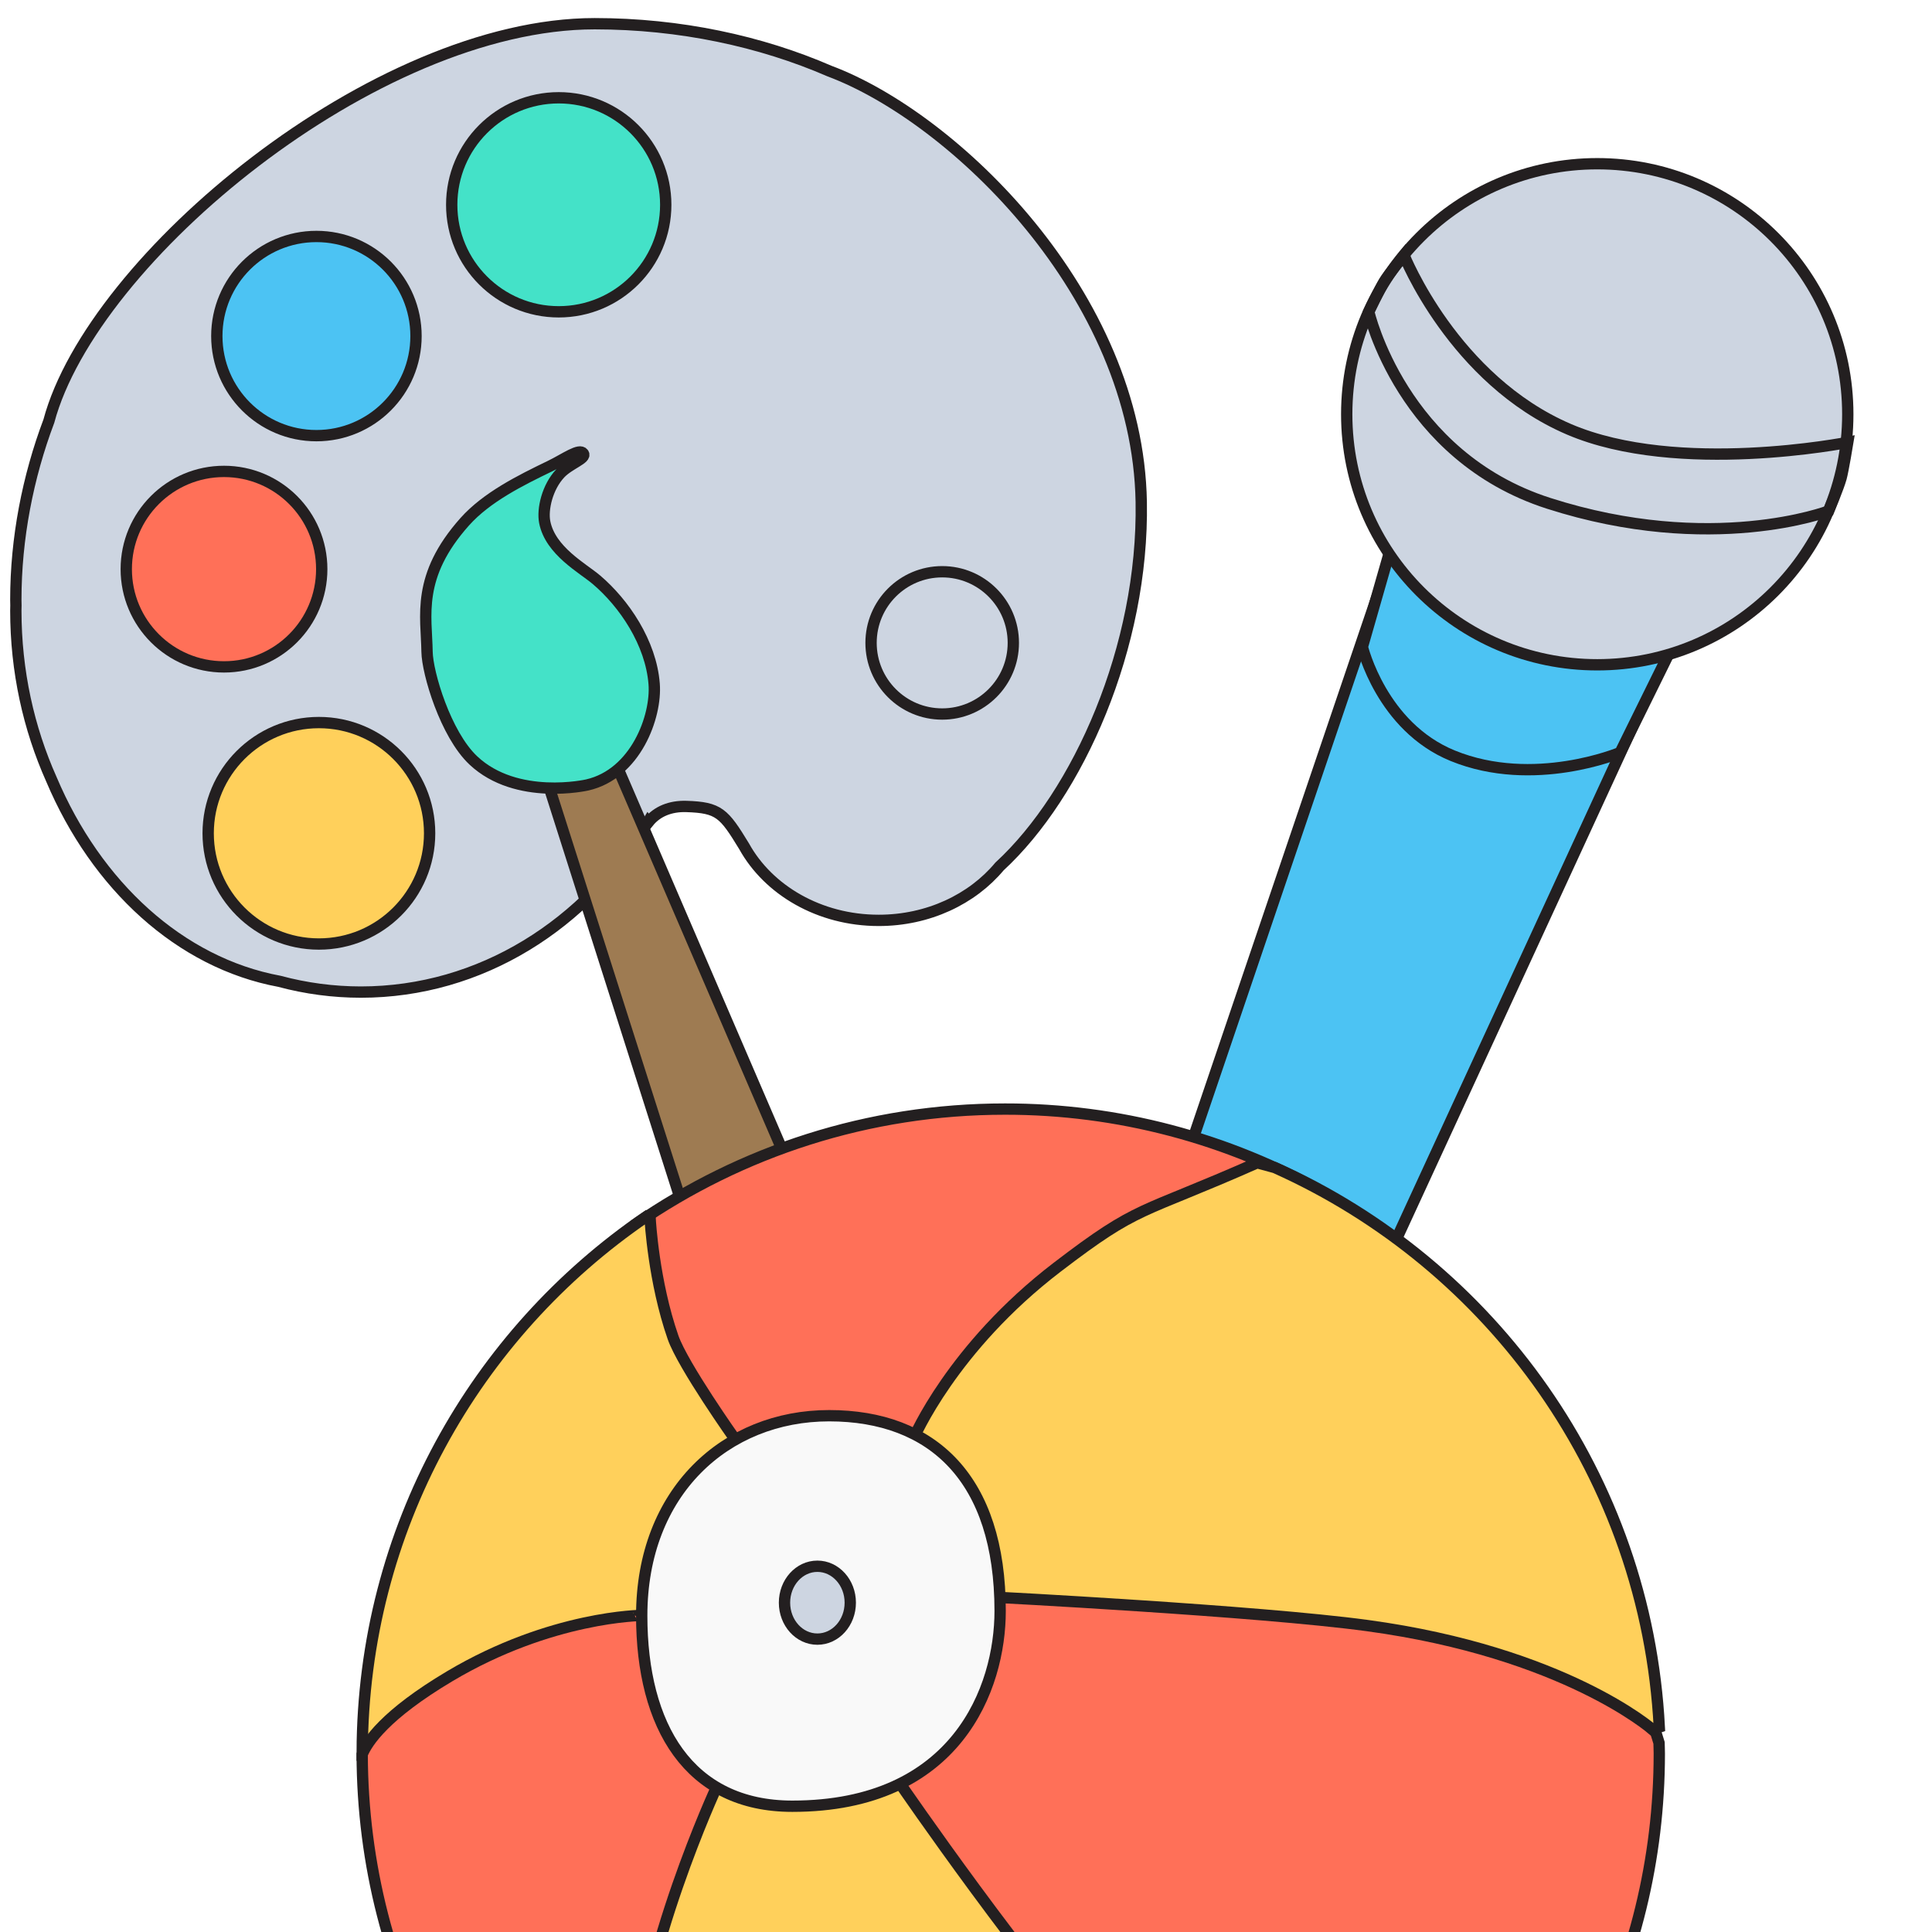
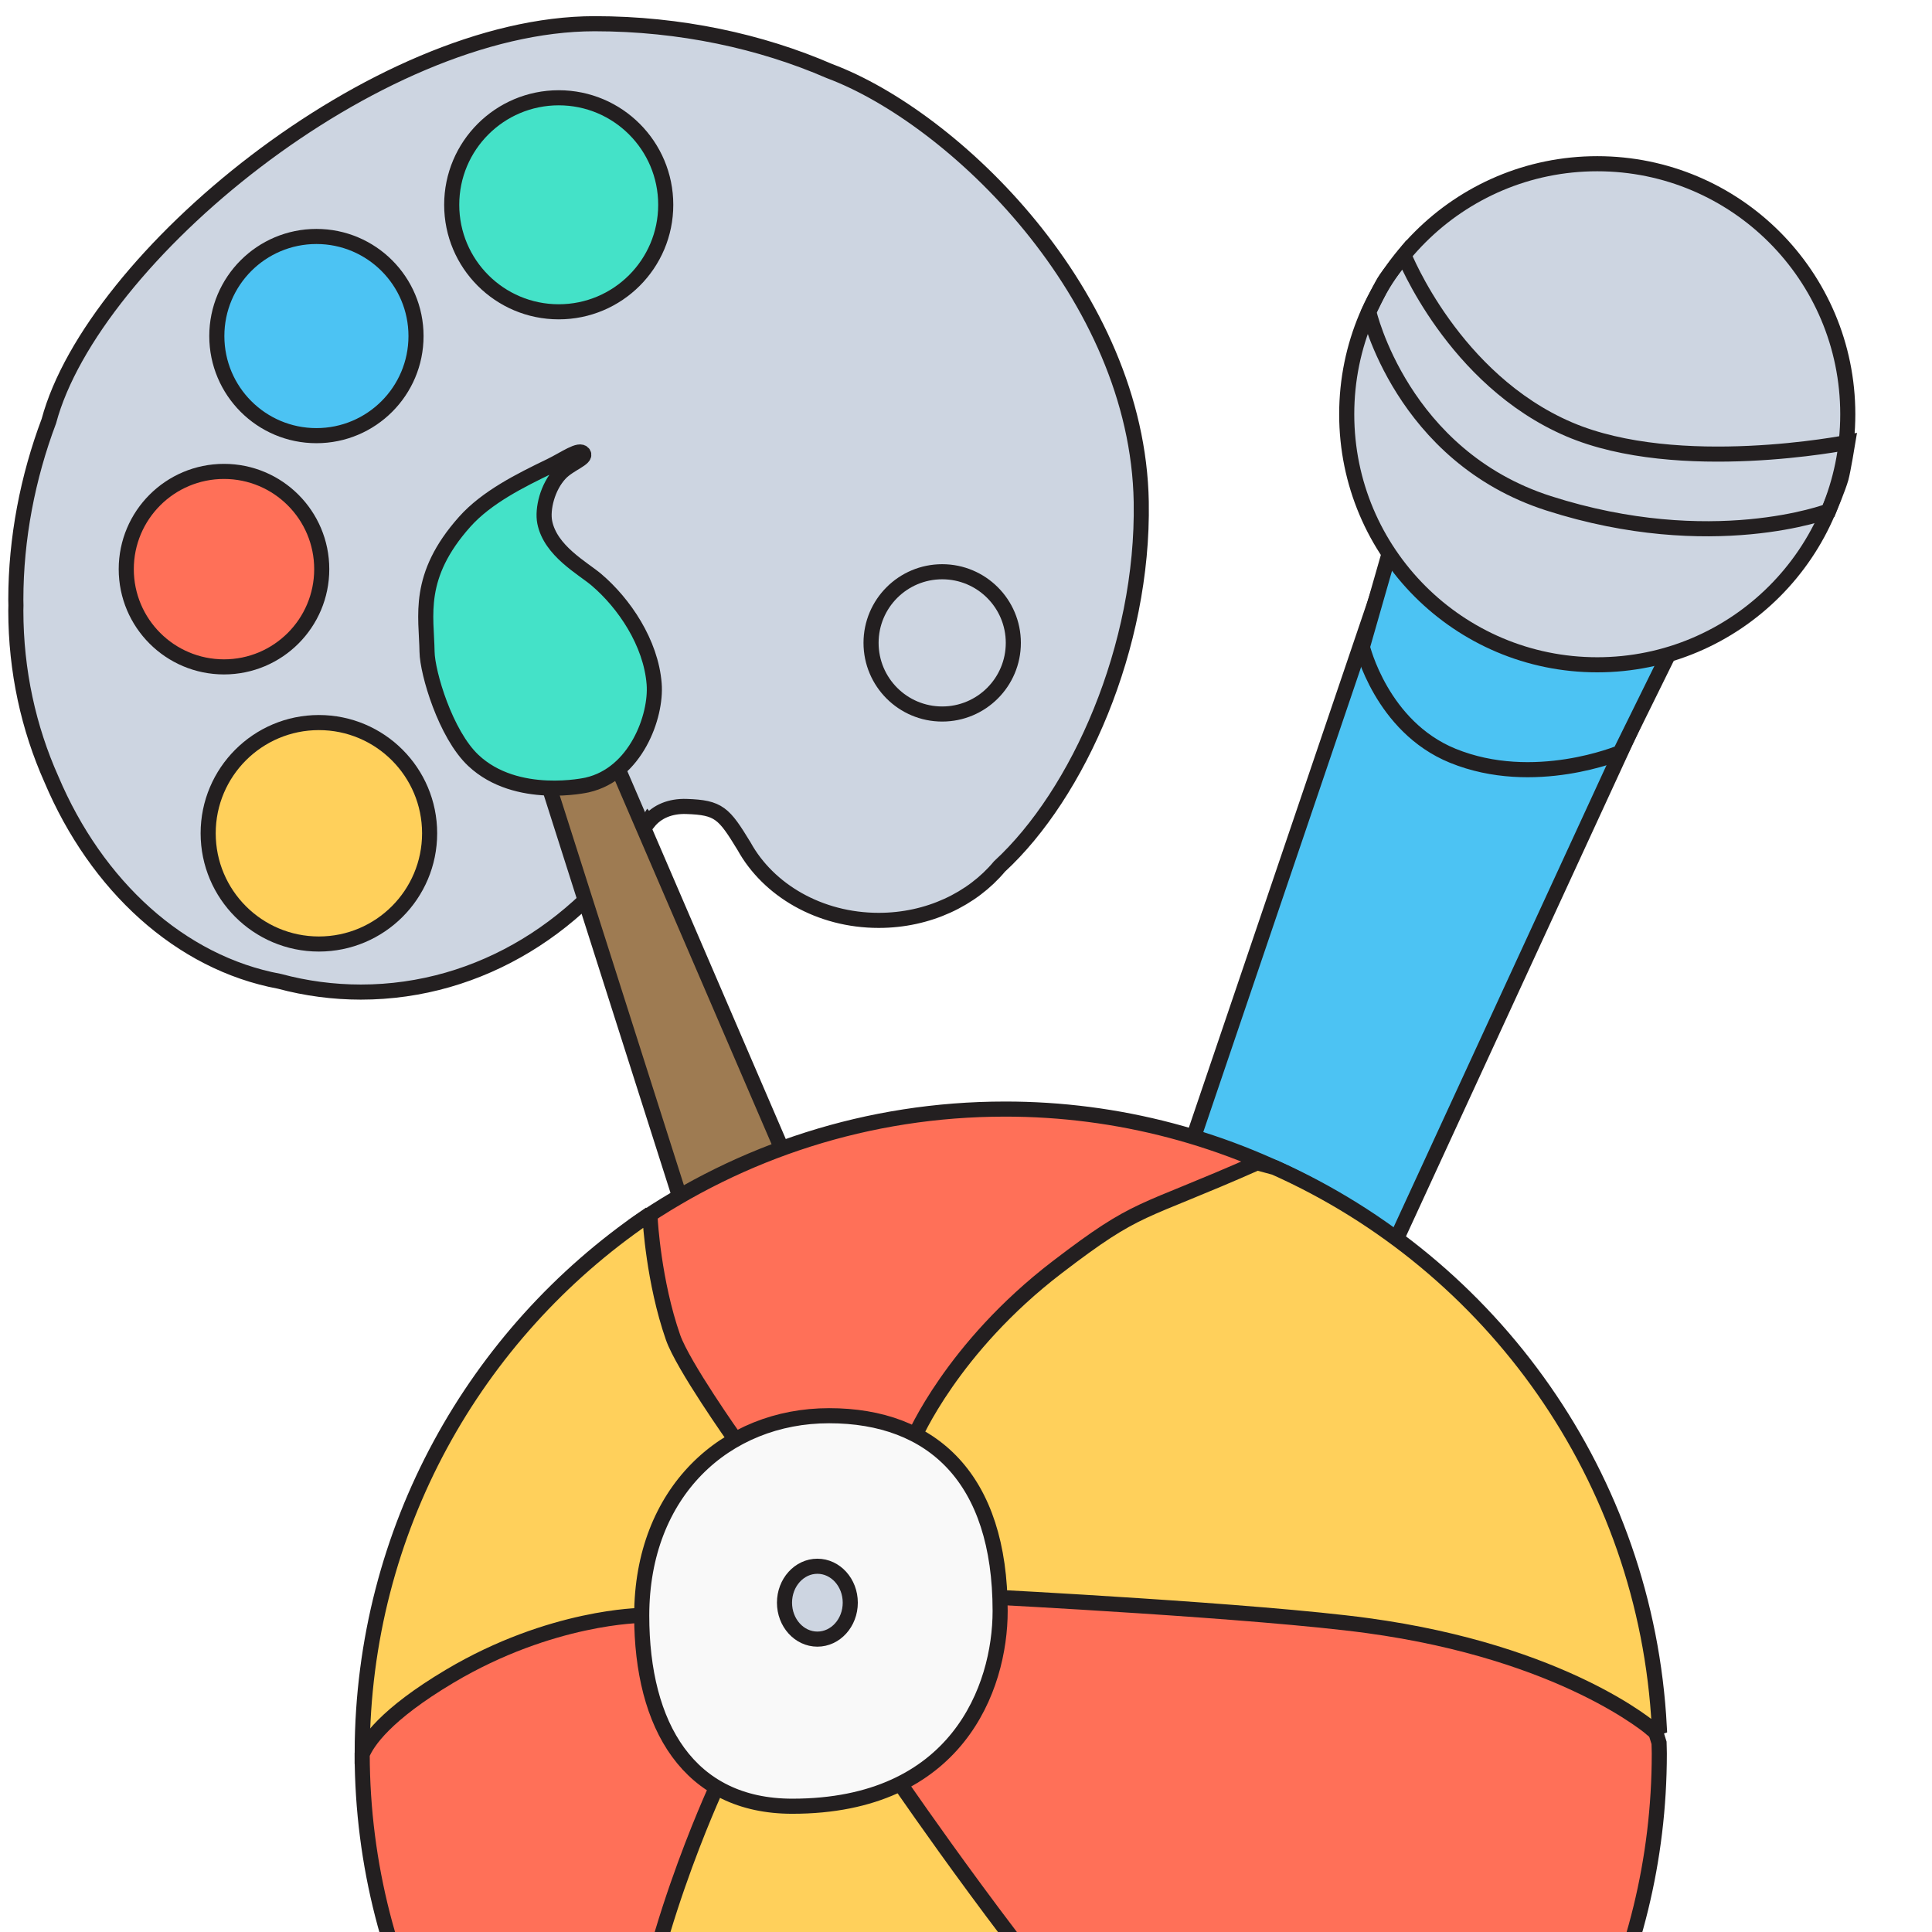
- <svg xmlns="http://www.w3.org/2000/svg" width="256" height="256" viewBox="-1.347 -2.392 256 256">
-   <path fill="#CDD5E1" stroke="#231F20" stroke-width="1.5" stroke-miterlimit="10" d="M149.874 64.12c-.475-27.483-24.852-50.938-41.31-57.094C99.465 3.076 88.76.75 77.449.75 48.331.75 10.902 31.834 5.128 53.406 2.337 60.824.75 68.931.75 77.079c0 .252.012.501.015.753-.002.224-.015.444-.015.668 0 8.029 1.699 15.616 4.71 22.359 5.965 14.117 17.069 24.335 30.217 26.778a41.622 41.622 0 0 0 10.785 1.428c15.892 0 29.884-8.974 38.076-22.586.016.019.033.035.049.053 1.128-1.4 2.886-2.134 5.027-2.063 4.307.141 4.953.875 7.633 5.27 3.211 5.808 9.982 9.824 17.841 9.824 6.579 0 12.393-2.818 16-7.14 10.44-9.61 19.118-29.102 18.786-48.303z" />
-   <path fill="#9E7B52" stroke="#231F20" stroke-width="1.5" stroke-miterlimit="10" d="M80.58 99.538l-9.122 2.489 30.91 97.03s1.132 6.795 12.459 1.133c7.098-3.549 4.854-9.871 4.854-9.871L80.58 99.538z" />
-   <path fill="#44E2C8" stroke="#231F20" stroke-width="1.5" stroke-miterlimit="10" d="M76.457 101.621c6.438-1.464 9.21-9.088 8.875-13.386-.427-5.479-3.994-10.704-7.656-13.813-1.809-1.536-6.094-3.813-6.844-7.625-.338-1.721.352-4.668 2.063-6.469 1.217-1.281 3.494-1.962 3.063-2.625-.493-.758-2.456.716-4.406 1.657-3.931 1.896-8.418 4.132-11.313 7.375-6.461 7.239-5.07 12.489-5 17.239.041 2.781 2.441 10.924 6.136 14.397 5.738 5.395 15.082 3.25 15.082 3.25" />
-   <circle fill="#44E2C8" stroke="#231F20" stroke-width="1.5" stroke-miterlimit="10" cx="72.687" cy="24.744" r="14.18" />
-   <circle fill="#4CC3F3" stroke="#231F20" stroke-width="1.5" stroke-miterlimit="10" cx="40.58" cy="42.138" r="13.197" />
-   <circle fill="#FF7058" stroke="#231F20" stroke-width="1.5" stroke-miterlimit="10" cx="28.334" cy="73.023" r="12.951" />
-   <circle fill="#FFD05B" stroke="#231F20" stroke-width="1.5" stroke-miterlimit="10" cx="40.908" cy="108.023" r="14.672" />
-   <circle fill="#CDD5E1" stroke="#231F20" stroke-width="1.5" stroke-miterlimit="10" cx="123.498" cy="82.793" r="9.426" />
-   <path fill="#4CC3F3" stroke="#231F20" stroke-width="1.5" stroke-miterlimit="10" d="M187.282 58.506l-45.533 134.151s1.456 6.957 8.091 10.389c6.865 3.551 15.372-1.166 15.372-1.166l58.275-126.451-18.648-14.553-17.557-2.37z" />
-   <path fill="#4CC3F3" stroke="#231F20" stroke-width="1.5" stroke-miterlimit="10" d="M179.176 83.326l3.536-12.352 37.02 13.36-6.403 12.993s-11.425 4.814-22.185.42c-9.437-3.853-11.968-14.421-11.968-14.421z" />
-   <circle fill="#CDD5E1" stroke="#231F20" stroke-width="1.5" stroke-miterlimit="10" cx="210.297" cy="52.499" r="33.197" />
-   <path fill="none" stroke="#231F20" stroke-width="1.5" stroke-miterlimit="10" d="M180.023 38.917s4.345 19.132 23.834 25.384c21.625 6.938 37.1 1.017 37.1 1.017s1.305-3.122 1.65-4.37c.275-.996.887-4.725.887-4.725s-22.479 4.467-36.949-1.734c-15.313-6.563-21.854-23.065-21.854-23.065s-2.082 2.571-2.649 3.525c-.561.941-2.019 3.968-2.019 3.968z" />
-   <path fill="#FF7058" stroke="#231F20" stroke-width="1.5" stroke-miterlimit="10" d="M82.927 200.903h91.372v-45.131a85.78 85.78 0 0 0-42.479-11.205c-18.16 0-34.999 5.63-48.893 15.221v41.115z" />
-   <path fill="#FFD05B" stroke="#231F20" stroke-width="1.5" stroke-miterlimit="10" d="M46.646 229.742l37.038-18.081 12.395-23.314s-6.94-9.789-8.245-13.53c-2.581-7.397-3.022-15.544-3.022-15.544l-.576-.425c-22.622 15.472-37.493 41.44-37.59 70.894z" />
-   <path fill="#FF7058" stroke="#231F20" stroke-width="1.5" stroke-miterlimit="10" d="M58.245 219.717c-8.569 5.096-10.942 8.729-11.601 10.354.068 29.331 14.794 55.208 37.235 70.724l9.723-66.377-9.918-22.756c.001-.001-11.987.054-25.439 8.055z" />
-   <path fill="#FFD05B" stroke="#231F20" stroke-width="1.5" stroke-miterlimit="10" d="M117.911 233.935l-24.308.482s-10.098 21.77-11.101 39.319c-1.002 17.537.082 24.58.746 27.116 13.914 9.634 30.789 15.292 48.994 15.292 19.507 0 37.495-6.489 51.94-17.416l-66.271-64.793z" />
-   <path fill="#FF7058" stroke="#231F20" stroke-width="1.5" stroke-miterlimit="10" d="M218.519 229.957c0-.475-.027-.941-.035-1.414l-.783-2.53-3.594-8.441-62.791-20.218-20.139 11.87-13.267 24.711s16.89 24.663 29.448 38.254c14.207 15.375 32.177 24.666 36.574 26.808 20.997-15.721 34.587-40.793 34.587-69.04z" />
-   <path fill="#FFD05B" stroke="#231F20" stroke-width="1.5" stroke-miterlimit="10" d="M217.597 226.767l.922-.312c-1.729-33.133-22.178-61.289-50.963-74.146l-2.319-.627c-15.839 7.015-15.513 5.425-26.511 13.844-13.935 10.666-18.99 22.634-18.99 22.634l10.377 21.063s35.276 1.818 49.728 3.784c26.114 3.553 37.756 13.76 37.756 13.76z" />
-   <path fill="#F9F9F9" stroke="#231F20" stroke-width="1.5" stroke-miterlimit="10" d="M131.177 211.07c0 10.188-5.718 25.873-27.538 25.873-13.716 0-19.955-10.623-19.955-25.254 0-16.401 11.119-26.492 24.834-26.492 13.717 0 22.659 8.348 22.659 25.873z" />
-   <ellipse fill="#CDD5E1" stroke="#231F20" stroke-width="1.5" stroke-miterlimit="10" cx="106.961" cy="209.972" rx="4.358" ry="4.828" />
+ <svg xmlns="http://www.w3.org/2000/svg" width="256" height="256" viewBox="-1.097 -2.142 256 256">
+   <path fill="#CDD5E1" stroke="#231F20" stroke-width="2" stroke-miterlimit="10" d="M150.124 64.37c-.475-27.483-24.852-50.938-41.31-57.094C99.715 3.326 89.01 1 77.699 1 48.581 1 11.152 32.084 5.378 53.656 2.587 61.074 1 69.181 1 77.329c0 .252.012.501.015.753-.002.224-.015.444-.015.668 0 8.029 1.699 15.616 4.71 22.359 5.965 14.117 17.069 24.335 30.217 26.778a41.622 41.622 0 0 0 10.785 1.428c15.892 0 29.884-8.974 38.076-22.586.016.019.033.035.049.053 1.128-1.4 2.886-2.134 5.027-2.063 4.307.141 4.953.875 7.633 5.27 3.211 5.808 9.982 9.824 17.841 9.824 6.579 0 12.393-2.818 16-7.14 10.44-9.61 19.118-29.102 18.786-48.303z" />
+   <path fill="#9E7B52" stroke="#231F20" stroke-width="2" stroke-miterlimit="10" d="M80.83 99.788l-9.122 2.489 30.91 97.03s1.132 6.795 12.459 1.133c7.098-3.549 4.854-9.871 4.854-9.871L80.83 99.788z" />
+   <path fill="#44E2C8" stroke="#231F20" stroke-width="2" stroke-miterlimit="10" d="M76.707 101.871c6.438-1.464 9.21-9.088 8.875-13.386-.427-5.479-3.994-10.704-7.656-13.813-1.809-1.536-6.094-3.813-6.844-7.625-.338-1.721.352-4.668 2.063-6.469 1.217-1.281 3.494-1.962 3.063-2.625-.493-.758-2.456.716-4.406 1.657-3.931 1.896-8.418 4.132-11.313 7.375-6.461 7.239-5.07 12.489-5 17.239.041 2.781 2.441 10.924 6.136 14.397 5.738 5.395 15.082 3.25 15.082 3.25" />
+   <circle fill="#44E2C8" stroke="#231F20" stroke-width="2" stroke-miterlimit="10" cx="72.937" cy="24.994" r="14.18" />
+   <circle fill="#4CC3F3" stroke="#231F20" stroke-width="2" stroke-miterlimit="10" cx="40.83" cy="42.388" r="13.197" />
+   <circle fill="#FF7058" stroke="#231F20" stroke-width="2" stroke-miterlimit="10" cx="28.584" cy="73.273" r="12.951" />
+   <circle fill="#FFD05B" stroke="#231F20" stroke-width="2" stroke-miterlimit="10" cx="41.158" cy="108.273" r="14.672" />
+   <circle fill="#CDD5E1" stroke="#231F20" stroke-width="2" stroke-miterlimit="10" cx="123.748" cy="83.043" r="9.426" />
+   <path fill="#4CC3F3" stroke="#231F20" stroke-width="2" stroke-miterlimit="10" d="M187.532 58.756l-45.533 134.151s1.456 6.957 8.091 10.389c6.865 3.551 15.372-1.166 15.372-1.166l58.275-126.451-18.648-14.553-17.557-2.37z" />
+   <path fill="#4CC3F3" stroke="#231F20" stroke-width="2" stroke-miterlimit="10" d="M179.426 83.576l3.536-12.352 37.02 13.36-6.403 12.993s-11.425 4.814-22.185.42c-9.437-3.853-11.968-14.421-11.968-14.421z" />
+   <circle fill="#CDD5E1" stroke="#231F20" stroke-width="2" stroke-miterlimit="10" cx="210.547" cy="52.749" r="33.197" />
+   <path fill="none" stroke="#231F20" stroke-width="2" stroke-miterlimit="10" d="M180.273 39.167s4.345 19.132 23.834 25.384c21.625 6.938 37.1 1.017 37.1 1.017s1.305-3.122 1.65-4.37c.275-.996.887-4.725.887-4.725s-22.479 4.467-36.949-1.734c-15.313-6.563-21.854-23.065-21.854-23.065s-2.082 2.571-2.649 3.525c-.561.941-2.019 3.968-2.019 3.968z" />
+   <path fill="#FF7058" stroke="#231F20" stroke-width="2" stroke-miterlimit="10" d="M83.177 201.153h91.372v-45.131a85.78 85.78 0 0 0-42.479-11.205c-18.16 0-34.999 5.63-48.893 15.221v41.115z" />
+   <path fill="#FFD05B" stroke="#231F20" stroke-width="2" stroke-miterlimit="10" d="M46.896 229.992l37.038-18.081 12.395-23.314s-6.94-9.789-8.245-13.53c-2.581-7.397-3.022-15.544-3.022-15.544l-.576-.425c-22.622 15.472-37.493 41.44-37.59 70.894z" />
+   <path fill="#FF7058" stroke="#231F20" stroke-width="2" stroke-miterlimit="10" d="M58.495 219.967c-8.569 5.096-10.942 8.729-11.601 10.354.068 29.331 14.794 55.208 37.235 70.724l9.723-66.377-9.918-22.756c.001-.001-11.987.054-25.439 8.055z" />
+   <path fill="#FFD05B" stroke="#231F20" stroke-width="2" stroke-miterlimit="10" d="M118.161 234.185l-24.308.482s-10.098 21.77-11.101 39.319c-1.002 17.537.082 24.58.746 27.116 13.914 9.634 30.789 15.292 48.994 15.292 19.507 0 37.495-6.489 51.94-17.416l-66.271-64.793z" />
+   <path fill="#FF7058" stroke="#231F20" stroke-width="2" stroke-miterlimit="10" d="M218.769 230.207c0-.475-.027-.941-.035-1.414l-.783-2.53-3.594-8.441-62.791-20.218-20.139 11.87-13.267 24.711s16.89 24.663 29.448 38.254c14.207 15.375 32.177 24.666 36.574 26.808 20.997-15.721 34.587-40.793 34.587-69.04z" />
+   <path fill="#FFD05B" stroke="#231F20" stroke-width="2" stroke-miterlimit="10" d="M217.847 227.017l.922-.312c-1.729-33.133-22.178-61.289-50.963-74.146l-2.319-.627c-15.839 7.015-15.513 5.425-26.511 13.844-13.935 10.666-18.99 22.634-18.99 22.634l10.377 21.063s35.276 1.818 49.728 3.784c26.114 3.553 37.756 13.76 37.756 13.76z" />
+   <path fill="#F9F9F9" stroke="#231F20" stroke-width="2" stroke-miterlimit="10" d="M131.427 211.32c0 10.188-5.718 25.873-27.538 25.873-13.716 0-19.955-10.623-19.955-25.254 0-16.401 11.119-26.492 24.834-26.492 13.717 0 22.659 8.348 22.659 25.873z" />
+   <ellipse fill="#CDD5E1" stroke="#231F20" stroke-width="2" stroke-miterlimit="10" cx="107.211" cy="210.222" rx="4.358" ry="4.828" />
</svg>
